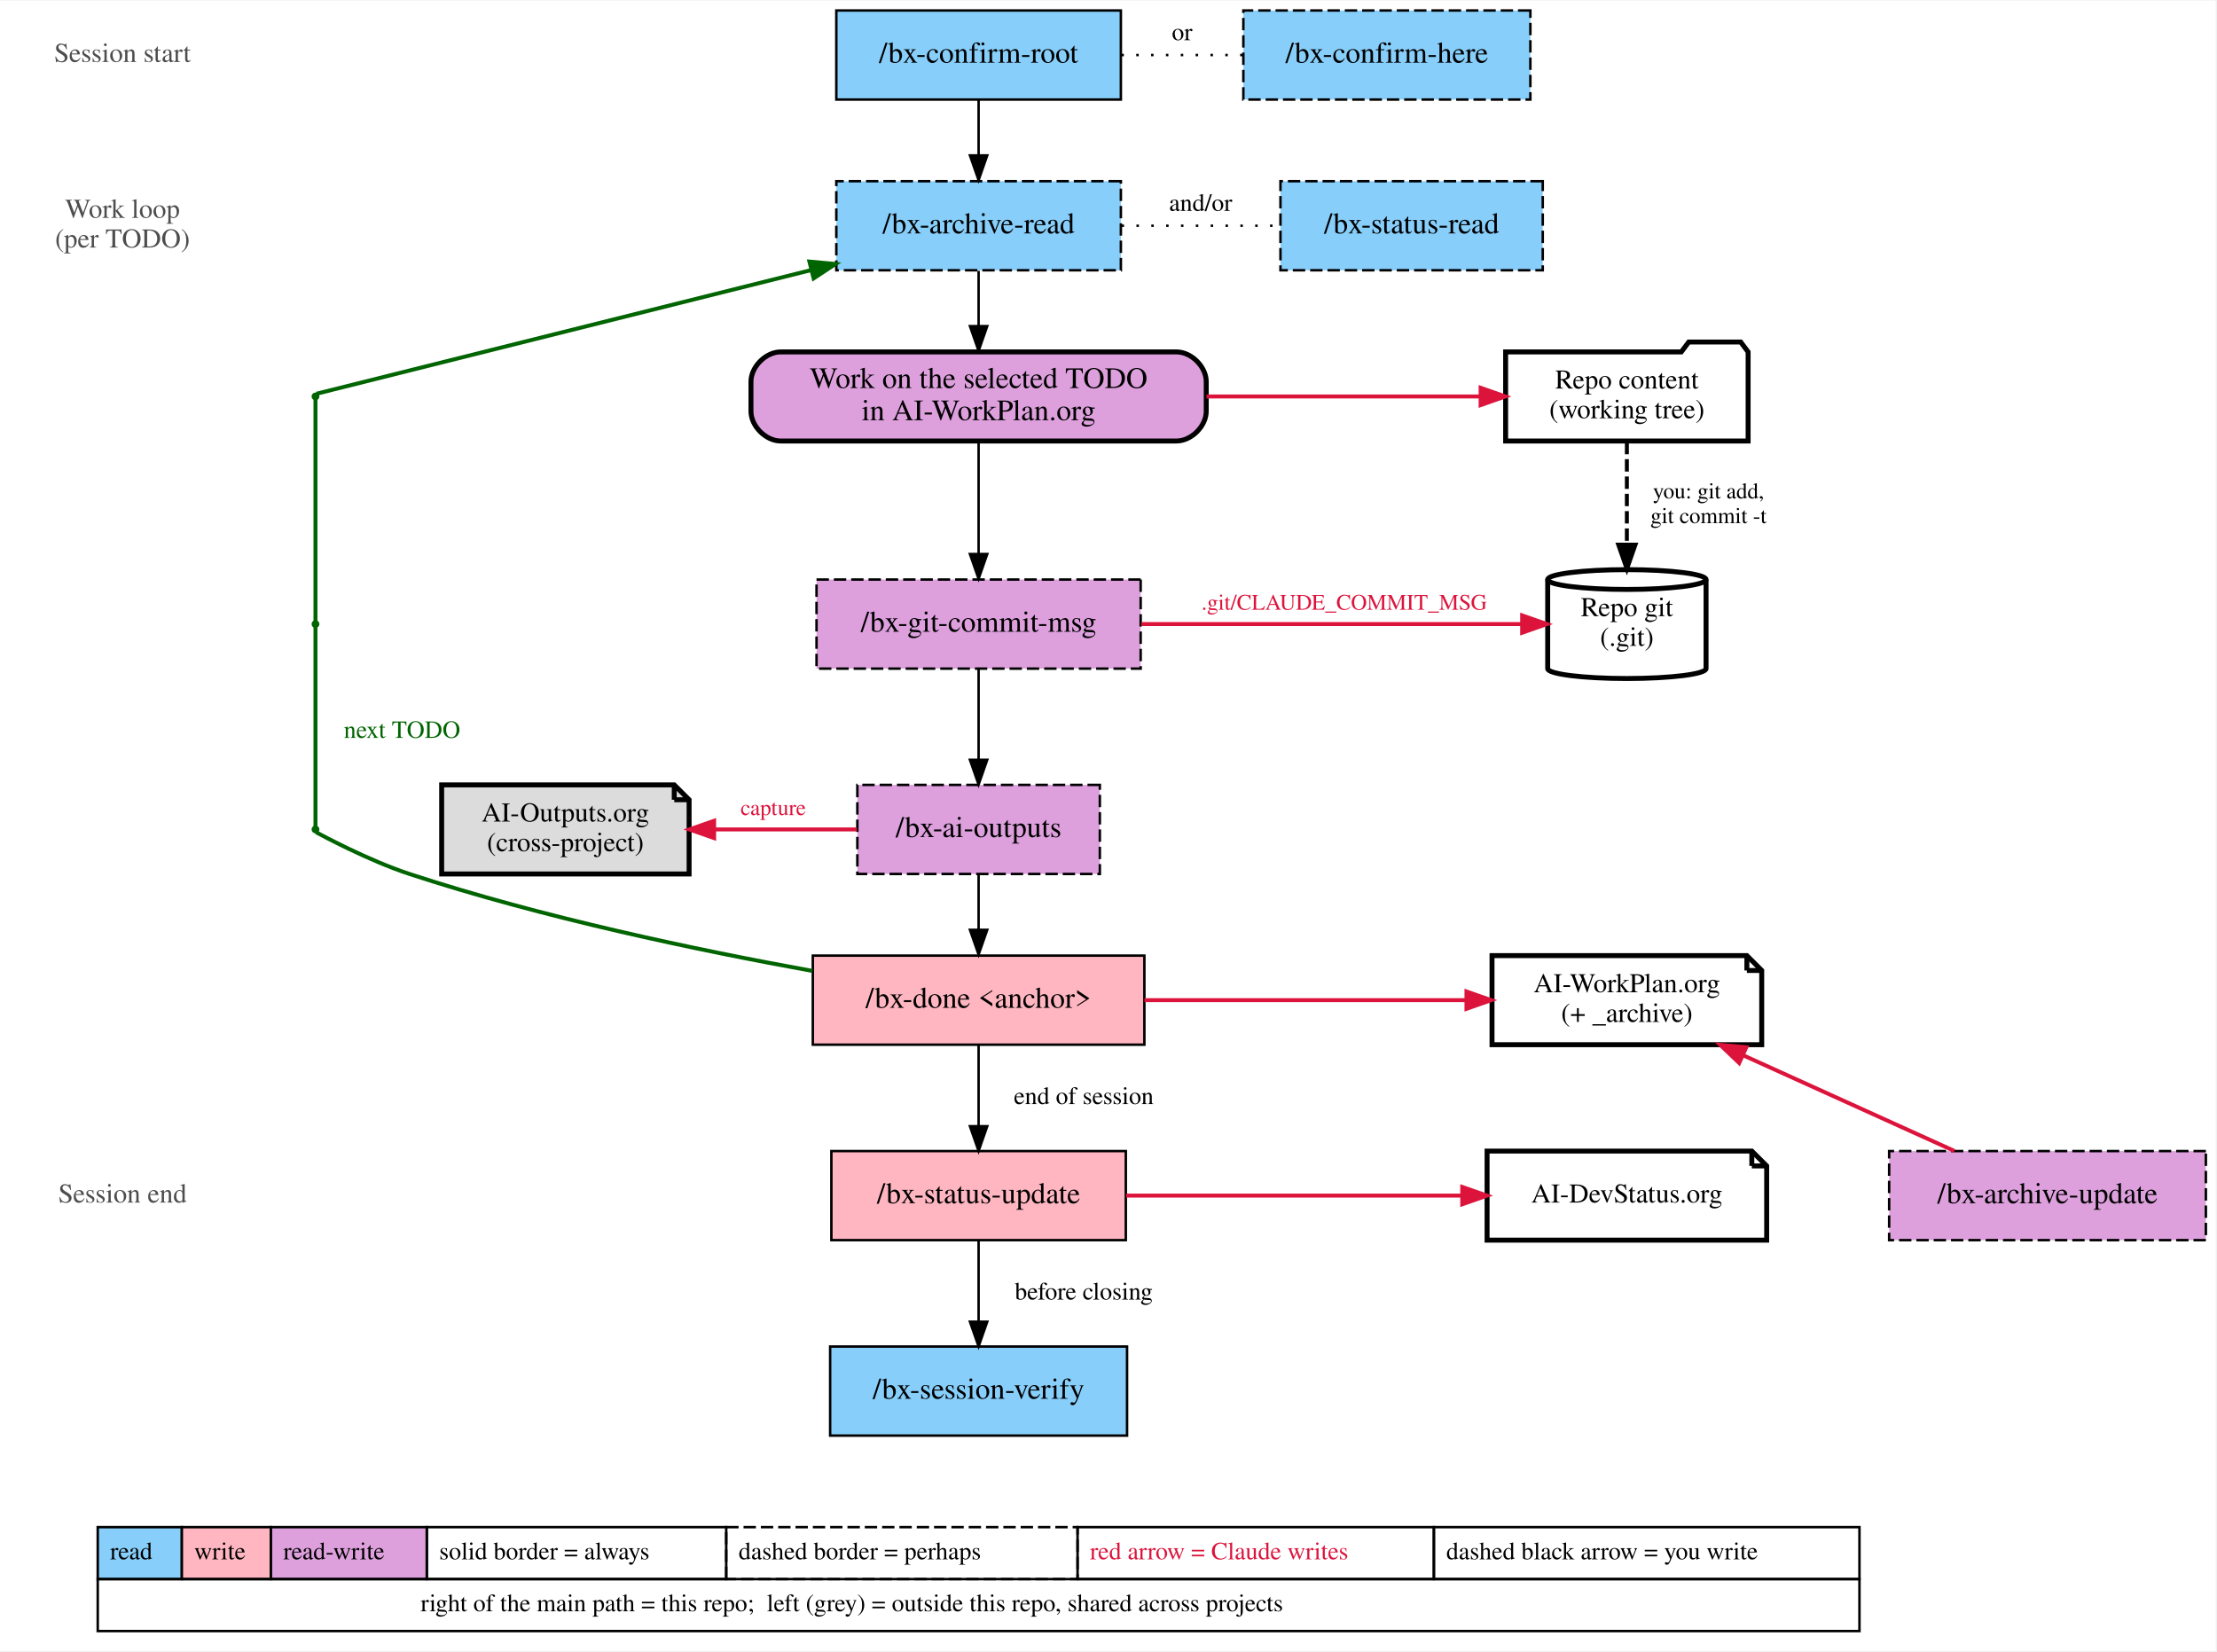
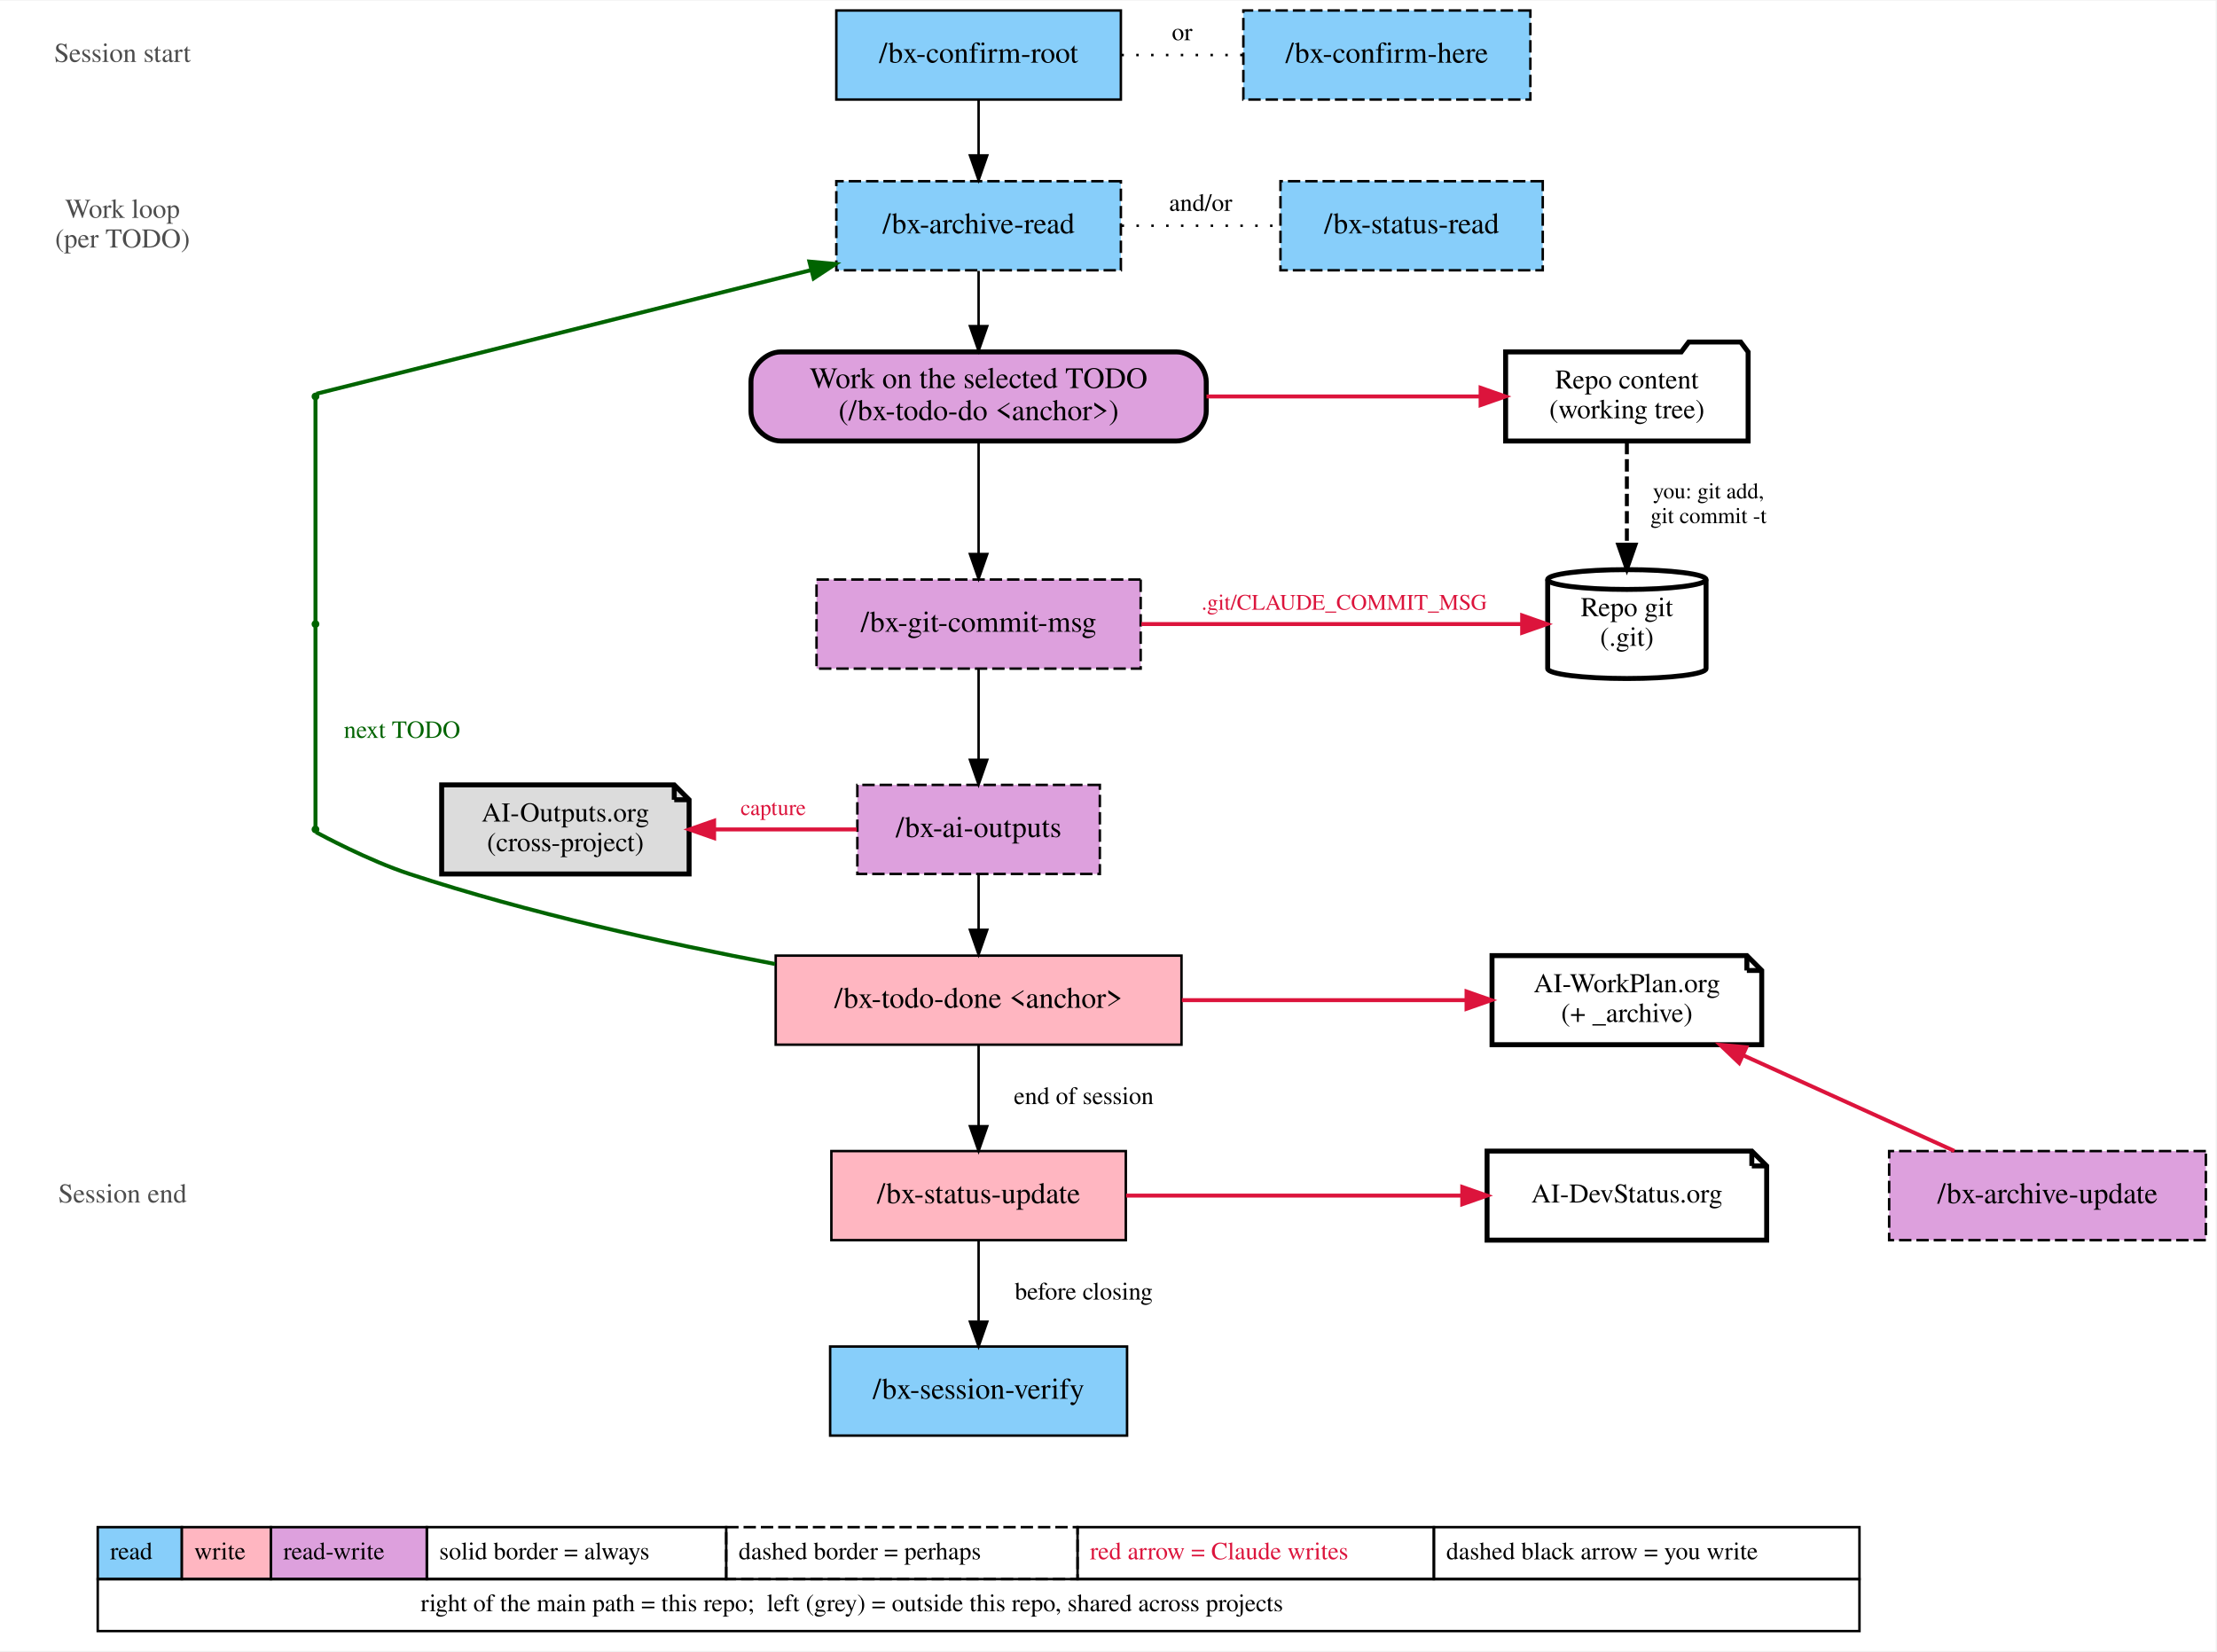
<svg xmlns="http://www.w3.org/2000/svg" width="792pt" height="590pt" viewBox="0 0 896.00 667.00">
  <g id="graph0" class="graph" transform="scale(1 1) rotate(0) translate(4 663)">
    <polygon fill="white" stroke="transparent" points="-4,4 -4,-663 891.5,-663 891.5,4 -4,4" />
    <g id="node1" class="node">
      <text text-anchor="middle" x="45.5" y="-638.2" font-family="Times,serif" font-size="11.00" fill="#4d4d4d">Session start</text>
    </g>
    <g id="node2" class="node">
      <text text-anchor="middle" x="45.5" y="-575.2" font-family="Times,serif" font-size="11.00" fill="#4d4d4d">Work loop</text>
      <text text-anchor="middle" x="45.5" y="-563.2" font-family="Times,serif" font-size="11.00" fill="#4d4d4d">(per TODO)</text>
    </g>
    <g id="node3" class="node">
</g>
    <g id="node4" class="node">
</g>
    <g id="node13" class="node">
      <ellipse fill="darkgreen" stroke="darkgreen" cx="123.5" cy="-503" rx="1.08" ry="1.08" />
    </g>
    <g id="node5" class="node">
</g>
    <g id="node16" class="node">
      <ellipse fill="darkgreen" stroke="darkgreen" cx="123.5" cy="-411" rx="1.08" ry="1.08" />
    </g>
    <g id="node6" class="node">
</g>
    <g id="node19" class="node">
      <ellipse fill="darkgreen" stroke="darkgreen" cx="123.5" cy="-328" rx="1.08" ry="1.08" />
    </g>
    <g id="node7" class="node">
      <text text-anchor="middle" x="45.5" y="-177.2" font-family="Times,serif" font-size="11.00" fill="#4d4d4d">Session end</text>
    </g>
    <g id="node8" class="node">
</g>
    <g id="node9" class="node">
      <polygon fill="lightskyblue" stroke="black" points="449,-659 334,-659 334,-623 449,-623 449,-659" />
      <text text-anchor="middle" x="391.5" y="-637.9" font-family="Times,serif" font-size="12.00">/bx-confirm-root</text>
    </g>
    <g id="node10" class="node">
      <polygon fill="lightskyblue" stroke="black" stroke-dasharray="5,2" points="614.5,-659 498.5,-659 498.5,-623 614.5,-623 614.5,-659" />
      <text text-anchor="middle" x="556.5" y="-637.9" font-family="Times,serif" font-size="12.00">/bx-confirm-here</text>
    </g>
    <g id="edge36" class="edge">
      <path fill="none" stroke="black" stroke-dasharray="1,5" d="M449.21,-641C465.1,-641 482.34,-641 498.27,-641" />
      <text text-anchor="middle" x="473.75" y="-647" font-family="Times,serif" font-size="10.00"> or </text>
    </g>
    <g id="node11" class="node">
      <polygon fill="lightskyblue" stroke="black" stroke-dasharray="5,2" points="449,-590 334,-590 334,-554 449,-554 449,-590" />
      <text text-anchor="middle" x="391.5" y="-568.9" font-family="Times,serif" font-size="12.00">/bx-archive-read</text>
    </g>
    <g id="edge25" class="edge">
      <path fill="none" stroke="black" d="M391.5,-622.75C391.5,-616 391.5,-608.09 391.5,-600.59" />
      <polygon fill="black" stroke="black" points="395,-600.43 391.5,-590.43 388,-600.43 395,-600.43" />
    </g>
    <g id="node12" class="node">
      <polygon fill="lightskyblue" stroke="black" stroke-dasharray="5,2" points="619.5,-590 513.5,-590 513.5,-554 619.5,-554 619.5,-590" />
      <text text-anchor="middle" x="566.5" y="-568.9" font-family="Times,serif" font-size="12.00">/bx-status-read</text>
    </g>
    <g id="edge37" class="edge">
      <path fill="none" stroke="black" stroke-dasharray="1,5" d="M449.29,-572C469.9,-572 493,-572 513.21,-572" />
      <text text-anchor="middle" x="481.25" y="-578" font-family="Times,serif" font-size="10.00"> and/or </text>
    </g>
    <g id="edge32" class="edge">
      <path fill="none" stroke="darkgreen" stroke-width="1.6" d="M323.58,-554.02C246.77,-534.82 131.33,-505.96 123.88,-504.09" />
      <polygon fill="darkgreen" stroke="darkgreen" stroke-width="1.6" points="323.13,-557.51 333.68,-556.54 324.83,-550.72 323.13,-557.51" />
    </g>
    <g id="node14" class="node">
      <path fill="plum" stroke="black" stroke-width="2" d="M471.5,-521C471.5,-521 311.5,-521 311.5,-521 305.5,-521 299.5,-515 299.5,-509 299.5,-509 299.5,-497 299.5,-497 299.5,-491 305.5,-485 311.5,-485 311.5,-485 471.5,-485 471.5,-485 477.5,-485 483.5,-491 483.5,-497 483.5,-497 483.5,-509 483.5,-509 483.5,-515 477.5,-521 471.5,-521" />
      <text text-anchor="middle" x="391.5" y="-506.4" font-family="Times,serif" font-size="12.00">Work on the selected TODO</text>
-       <text text-anchor="middle" x="391.5" y="-493.4" font-family="Times,serif" font-size="12.00">in AI-WorkPlan.org</text>
+       <text text-anchor="middle" x="391.5" y="-493.4" font-family="Times,serif" font-size="12.00">(/bx-todo-do &lt;anchor&gt;)</text>
    </g>
    <g id="edge26" class="edge">
      <path fill="none" stroke="black" d="M391.5,-553.75C391.5,-547 391.5,-539.09 391.5,-531.59" />
      <polygon fill="black" stroke="black" points="395,-531.43 391.5,-521.43 388,-531.43 395,-531.43" />
    </g>
    <g id="edge33" class="edge">
      <path fill="none" stroke="darkgreen" stroke-width="1.6" d="M123.5,-501.74C123.5,-496.63 123.5,-417.2 123.5,-412.24" />
    </g>
    <g id="node15" class="node">
      <polygon fill="white" stroke="black" stroke-width="2" points="702.5,-521 699.5,-525 678.5,-525 675.5,-521 604.5,-521 604.5,-485 702.5,-485 702.5,-521" />
      <text text-anchor="middle" x="653.5" y="-506.2" font-family="Times,serif" font-size="11.00">Repo content</text>
      <text text-anchor="middle" x="653.5" y="-494.2" font-family="Times,serif" font-size="11.00">(working tree)</text>
    </g>
    <g id="edge11" class="edge">
      <path fill="none" stroke="crimson" stroke-width="1.6" d="M483.61,-503C520.41,-503 557.21,-503 594.01,-503" />
      <polygon fill="crimson" stroke="crimson" stroke-width="1.6" points="594.39,-506.5 604.39,-503 594.39,-499.5 594.39,-506.5" />
    </g>
    <g id="node17" class="node">
      <polygon fill="plum" stroke="black" stroke-dasharray="5,2" points="457,-429 326,-429 326,-393 457,-393 457,-429" />
      <text text-anchor="middle" x="391.5" y="-407.9" font-family="Times,serif" font-size="12.00">/bx-git-commit-msg</text>
    </g>
    <g id="edge27" class="edge">
      <path fill="none" stroke="black" d="M391.5,-484.65C391.5,-471.82 391.5,-454.11 391.5,-439.38" />
      <polygon fill="black" stroke="black" points="395,-439.3 391.5,-429.3 388,-439.3 395,-439.3" />
    </g>
    <g id="node18" class="node">
      <path fill="white" stroke="black" stroke-width="2" d="M685.5,-429C685.5,-431.21 671.16,-433 653.5,-433 635.84,-433 621.5,-431.21 621.5,-429 621.5,-429 621.5,-393 621.5,-393 621.5,-390.79 635.84,-389 653.5,-389 671.16,-389 685.5,-390.79 685.5,-393 685.5,-393 685.5,-429 685.5,-429" />
      <path fill="none" stroke="black" stroke-width="2" d="M685.5,-429C685.5,-426.79 671.16,-425 653.5,-425 635.84,-425 621.5,-426.79 621.5,-429" />
      <text text-anchor="middle" x="653.5" y="-414.2" font-family="Times,serif" font-size="11.00">Repo git</text>
      <text text-anchor="middle" x="653.5" y="-402.2" font-family="Times,serif" font-size="11.00">(.git)</text>
    </g>
    <g id="edge8" class="edge">
      <path fill="none" stroke="black" stroke-width="1.6" stroke-dasharray="5,2" d="M653.5,-484.65C653.5,-472.92 653.5,-457.11 653.5,-443.24" />
      <polygon fill="black" stroke="black" stroke-width="1.6" points="657,-443.1 653.5,-433.1 650,-443.1 657,-443.1" />
      <text text-anchor="middle" x="686.5" y="-461.8" font-family="Times,serif" font-size="9.00"> you: git add, </text>
      <text text-anchor="middle" x="686.5" y="-451.8" font-family="Times,serif" font-size="9.00"> git commit -t </text>
    </g>
    <g id="edge34" class="edge">
      <path fill="none" stroke="darkgreen" stroke-width="1.6" d="M123.5,-409.77C123.5,-405.17 123.5,-333.68 123.5,-329.22" />
      <text text-anchor="middle" x="158.5" y="-365" font-family="Times,serif" font-size="10.00" fill="darkgreen">  next TODO  </text>
    </g>
    <g id="edge12" class="edge">
      <path fill="none" stroke="crimson" stroke-width="1.6" d="M457.28,-411C505.49,-411 569.52,-411 611.11,-411" />
      <polygon fill="crimson" stroke="crimson" stroke-width="1.6" points="611.18,-414.5 621.18,-411 611.18,-407.5 611.18,-414.5" />
      <text text-anchor="middle" x="539.25" y="-416.8" font-family="Times,serif" font-size="9.00" fill="crimson"> .git/CLAUDE_COMMIT_MSG </text>
    </g>
    <g id="node21" class="node">
      <polygon fill="plum" stroke="black" stroke-dasharray="5,2" points="440.5,-346 342.5,-346 342.5,-310 440.5,-310 440.5,-346" />
      <text text-anchor="middle" x="391.5" y="-324.9" font-family="Times,serif" font-size="12.00">/bx-ai-outputs</text>
    </g>
    <g id="edge28" class="edge">
      <path fill="none" stroke="black" d="M391.5,-392.82C391.5,-382.19 391.5,-368.31 391.5,-356.2" />
      <polygon fill="black" stroke="black" points="395,-356.15 391.5,-346.15 388,-356.15 395,-356.15" />
    </g>
    <g id="node23" class="node">
      <polygon fill="white" stroke="black" stroke-width="2" points="702,-277 599,-277 599,-241 708,-241 708,-271 702,-277" />
      <polyline fill="none" stroke="black" stroke-width="2" points="702,-277 702,-271 " />
      <polyline fill="none" stroke="black" stroke-width="2" points="708,-271 702,-271 " />
      <text text-anchor="middle" x="653.5" y="-262.2" font-family="Times,serif" font-size="11.00">AI-WorkPlan.org</text>
      <text text-anchor="middle" x="653.5" y="-250.2" font-family="Times,serif" font-size="11.00">(+ _archive)</text>
    </g>
    <g id="node20" class="node">
      <polygon fill="gainsboro" stroke="black" stroke-width="2" points="268.5,-346 174.5,-346 174.5,-310 274.5,-310 274.5,-340 268.5,-346" />
      <polyline fill="none" stroke="black" stroke-width="2" points="268.5,-346 268.5,-340 " />
      <polyline fill="none" stroke="black" stroke-width="2" points="274.5,-340 268.5,-340 " />
      <text text-anchor="middle" x="224.5" y="-331.2" font-family="Times,serif" font-size="11.00">AI-Outputs.org</text>
      <text text-anchor="middle" x="224.5" y="-319.2" font-family="Times,serif" font-size="11.00">(cross-project)</text>
    </g>
    <g id="node22" class="node">
-       <polygon fill="lightpink" stroke="black" points="458.5,-277 324.5,-277 324.5,-241 458.5,-241 458.5,-277" />
-       <text text-anchor="middle" x="391.5" y="-255.9" font-family="Times,serif" font-size="12.00">/bx-done &lt;anchor&gt;</text>
+       <polygon fill="lightpink" stroke="black" points="473.5,-277 309.5,-277 309.5,-241 473.5,-241 473.5,-277" />
+       <text text-anchor="middle" x="391.5" y="-255.9" font-family="Times,serif" font-size="12.00">/bx-todo-done &lt;anchor&gt;</text>
    </g>
    <g id="edge35" class="edge">
-       <path fill="none" stroke="darkgreen" stroke-width="1.6" d="M123.73,-326.87C126.04,-325.62 145.02,-315.41 161.5,-310 215.17,-292.37 277.95,-279.2 324.35,-270.81" />
+       <path fill="none" stroke="darkgreen" stroke-width="1.6" d="M123.73,-326.87C126.04,-325.62 145.02,-315.41 161.5,-310 209.54,-294.22 264.88,-282.01 309.24,-273.61" />
    </g>
    <g id="edge21" class="edge">
      <path fill="none" stroke="crimson" stroke-width="1.6" d="M342.29,-328C324.22,-328 303.54,-328 284.62,-328" />
      <polygon fill="crimson" stroke="crimson" stroke-width="1.6" points="284.61,-324.5 274.61,-328 284.61,-331.5 284.61,-324.5" />
      <text text-anchor="middle" x="308.5" y="-333.8" font-family="Times,serif" font-size="9.00" fill="crimson"> capture </text>
    </g>
    <g id="edge29" class="edge">
      <path fill="none" stroke="black" d="M391.5,-309.75C391.5,-303 391.5,-295.09 391.5,-287.59" />
      <polygon fill="black" stroke="black" points="395,-287.43 391.5,-277.43 388,-287.43 395,-287.43" />
    </g>
    <g id="edge22" class="edge">
-       <path fill="none" stroke="crimson" stroke-width="1.6" d="M458.54,-259C501.87,-259 545.2,-259 588.54,-259" />
-       <polygon fill="crimson" stroke="crimson" stroke-width="1.6" points="588.67,-262.5 598.67,-259 588.67,-255.5 588.67,-262.5" />
+       <path fill="none" stroke="crimson" stroke-width="1.6" d="M473.63,-259C511.9,-259 550.17,-259 588.44,-259" />
+       <polygon fill="crimson" stroke="crimson" stroke-width="1.6" points="588.7,-262.5 598.7,-259 588.7,-255.5 588.7,-262.5" />
    </g>
    <g id="node24" class="node">
      <polygon fill="lightpink" stroke="black" points="451,-198 332,-198 332,-162 451,-162 451,-198" />
      <text text-anchor="middle" x="391.5" y="-176.9" font-family="Times,serif" font-size="12.00">/bx-status-update</text>
    </g>
    <g id="edge30" class="edge">
      <path fill="none" stroke="black" d="M391.5,-240.91C391.5,-231.34 391.5,-219.18 391.5,-208.32" />
      <polygon fill="black" stroke="black" points="395,-208.04 391.5,-198.04 388,-208.04 395,-208.04" />
      <text text-anchor="middle" x="434" y="-217" font-family="Times,serif" font-size="10.00">  end of session  </text>
    </g>
    <g id="node26" class="node">
      <polygon fill="white" stroke="black" stroke-width="2" points="704,-198 597,-198 597,-162 710,-162 710,-192 704,-198" />
      <polyline fill="none" stroke="black" stroke-width="2" points="704,-198 704,-192 " />
      <polyline fill="none" stroke="black" stroke-width="2" points="710,-192 704,-192 " />
      <text text-anchor="middle" x="653.5" y="-177.2" font-family="Times,serif" font-size="11.00">AI-DevStatus.org</text>
    </g>
    <g id="edge24" class="edge">
      <path fill="none" stroke="crimson" stroke-width="1.6" d="M451.12,-180C496.32,-180 541.52,-180 586.72,-180" />
      <polygon fill="crimson" stroke="crimson" stroke-width="1.6" points="586.97,-183.5 596.97,-180 586.97,-176.5 586.97,-183.5" />
    </g>
    <g id="node27" class="node">
      <polygon fill="lightskyblue" stroke="black" points="451.5,-119 331.5,-119 331.5,-83 451.5,-83 451.5,-119" />
      <text text-anchor="middle" x="391.5" y="-97.9" font-family="Times,serif" font-size="12.00">/bx-session-verify</text>
    </g>
    <g id="edge31" class="edge">
      <path fill="none" stroke="black" d="M391.5,-161.91C391.5,-152.34 391.5,-140.18 391.5,-129.32" />
      <polygon fill="black" stroke="black" points="395,-129.04 391.5,-119.04 388,-129.04 395,-129.04" />
      <text text-anchor="middle" x="434" y="-138" font-family="Times,serif" font-size="10.00">  before closing  </text>
    </g>
    <g id="node25" class="node">
      <polygon fill="plum" stroke="black" stroke-dasharray="5,2" points="887.5,-198 759.5,-198 759.5,-162 887.5,-162 887.5,-198" />
      <text text-anchor="middle" x="823.5" y="-176.9" font-family="Times,serif" font-size="12.00">/bx-archive-update</text>
    </g>
    <g id="edge23" class="edge">
      <path fill="none" stroke="crimson" stroke-width="1.6" d="M785.88,-198.04C760.7,-209.45 727.37,-224.54 700.46,-236.73" />
      <polygon fill="crimson" stroke="crimson" stroke-width="1.6" points="698.89,-233.6 691.23,-240.91 701.78,-239.97 698.89,-233.6" />
    </g>
    <g id="node28" class="node">
      <polygon fill="lightskyblue" stroke="transparent" points="35.5,-25 35.5,-46 69.5,-46 69.5,-25 35.5,-25" />
      <polygon fill="none" stroke="black" points="35.5,-25 35.5,-46 69.5,-46 69.5,-25 35.5,-25" />
      <text text-anchor="start" x="40.5" y="-33" font-family="Times,serif" font-size="10.00">read</text>
      <polygon fill="lightpink" stroke="transparent" points="69.5,-25 69.5,-46 105.5,-46 105.5,-25 69.5,-25" />
      <polygon fill="none" stroke="black" points="69.5,-25 69.5,-46 105.5,-46 105.5,-25 69.5,-25" />
      <text text-anchor="start" x="74.5" y="-33" font-family="Times,serif" font-size="10.00">write</text>
      <polygon fill="plum" stroke="transparent" points="105.5,-25 105.5,-46 168.5,-46 168.5,-25 105.5,-25" />
      <polygon fill="none" stroke="black" points="105.5,-25 105.5,-46 168.5,-46 168.5,-25 105.5,-25" />
      <text text-anchor="start" x="110.5" y="-33" font-family="Times,serif" font-size="10.00">read-write</text>
      <polygon fill="none" stroke="black" points="168.5,-25 168.5,-46 289.5,-46 289.5,-25 168.5,-25" />
      <text text-anchor="start" x="173.5" y="-33" font-family="Times,serif" font-size="10.00">solid border = always</text>
      <polygon fill="none" stroke="black" stroke-dasharray="5,2" points="289.5,-25 289.5,-46 431.5,-46 431.5,-25 289.5,-25" />
      <text text-anchor="start" x="294.5" y="-33" font-family="Times,serif" font-size="10.00">dashed border = perhaps</text>
      <polygon fill="none" stroke="black" points="431.5,-25 431.5,-46 575.5,-46 575.5,-25 431.5,-25" />
      <text text-anchor="start" x="436.5" y="-33" font-family="Times,serif" font-size="10.00" fill="crimson">red arrow = Claude writes</text>
      <polygon fill="none" stroke="black" points="575.5,-25 575.5,-46 747.5,-46 747.5,-25 575.5,-25" />
      <text text-anchor="start" x="580.5" y="-33" font-family="Times,serif" font-size="10.00">dashed black arrow = you write</text>
      <polygon fill="none" stroke="black" points="35.5,-4 35.5,-25 747.5,-25 747.5,-4 35.5,-4" />
      <text text-anchor="start" x="166" y="-12" font-family="Times,serif" font-size="10.00">right of the main path = this repo;  left (grey) = outside this repo, shared across projects</text>
    </g>
  </g>
</svg>
